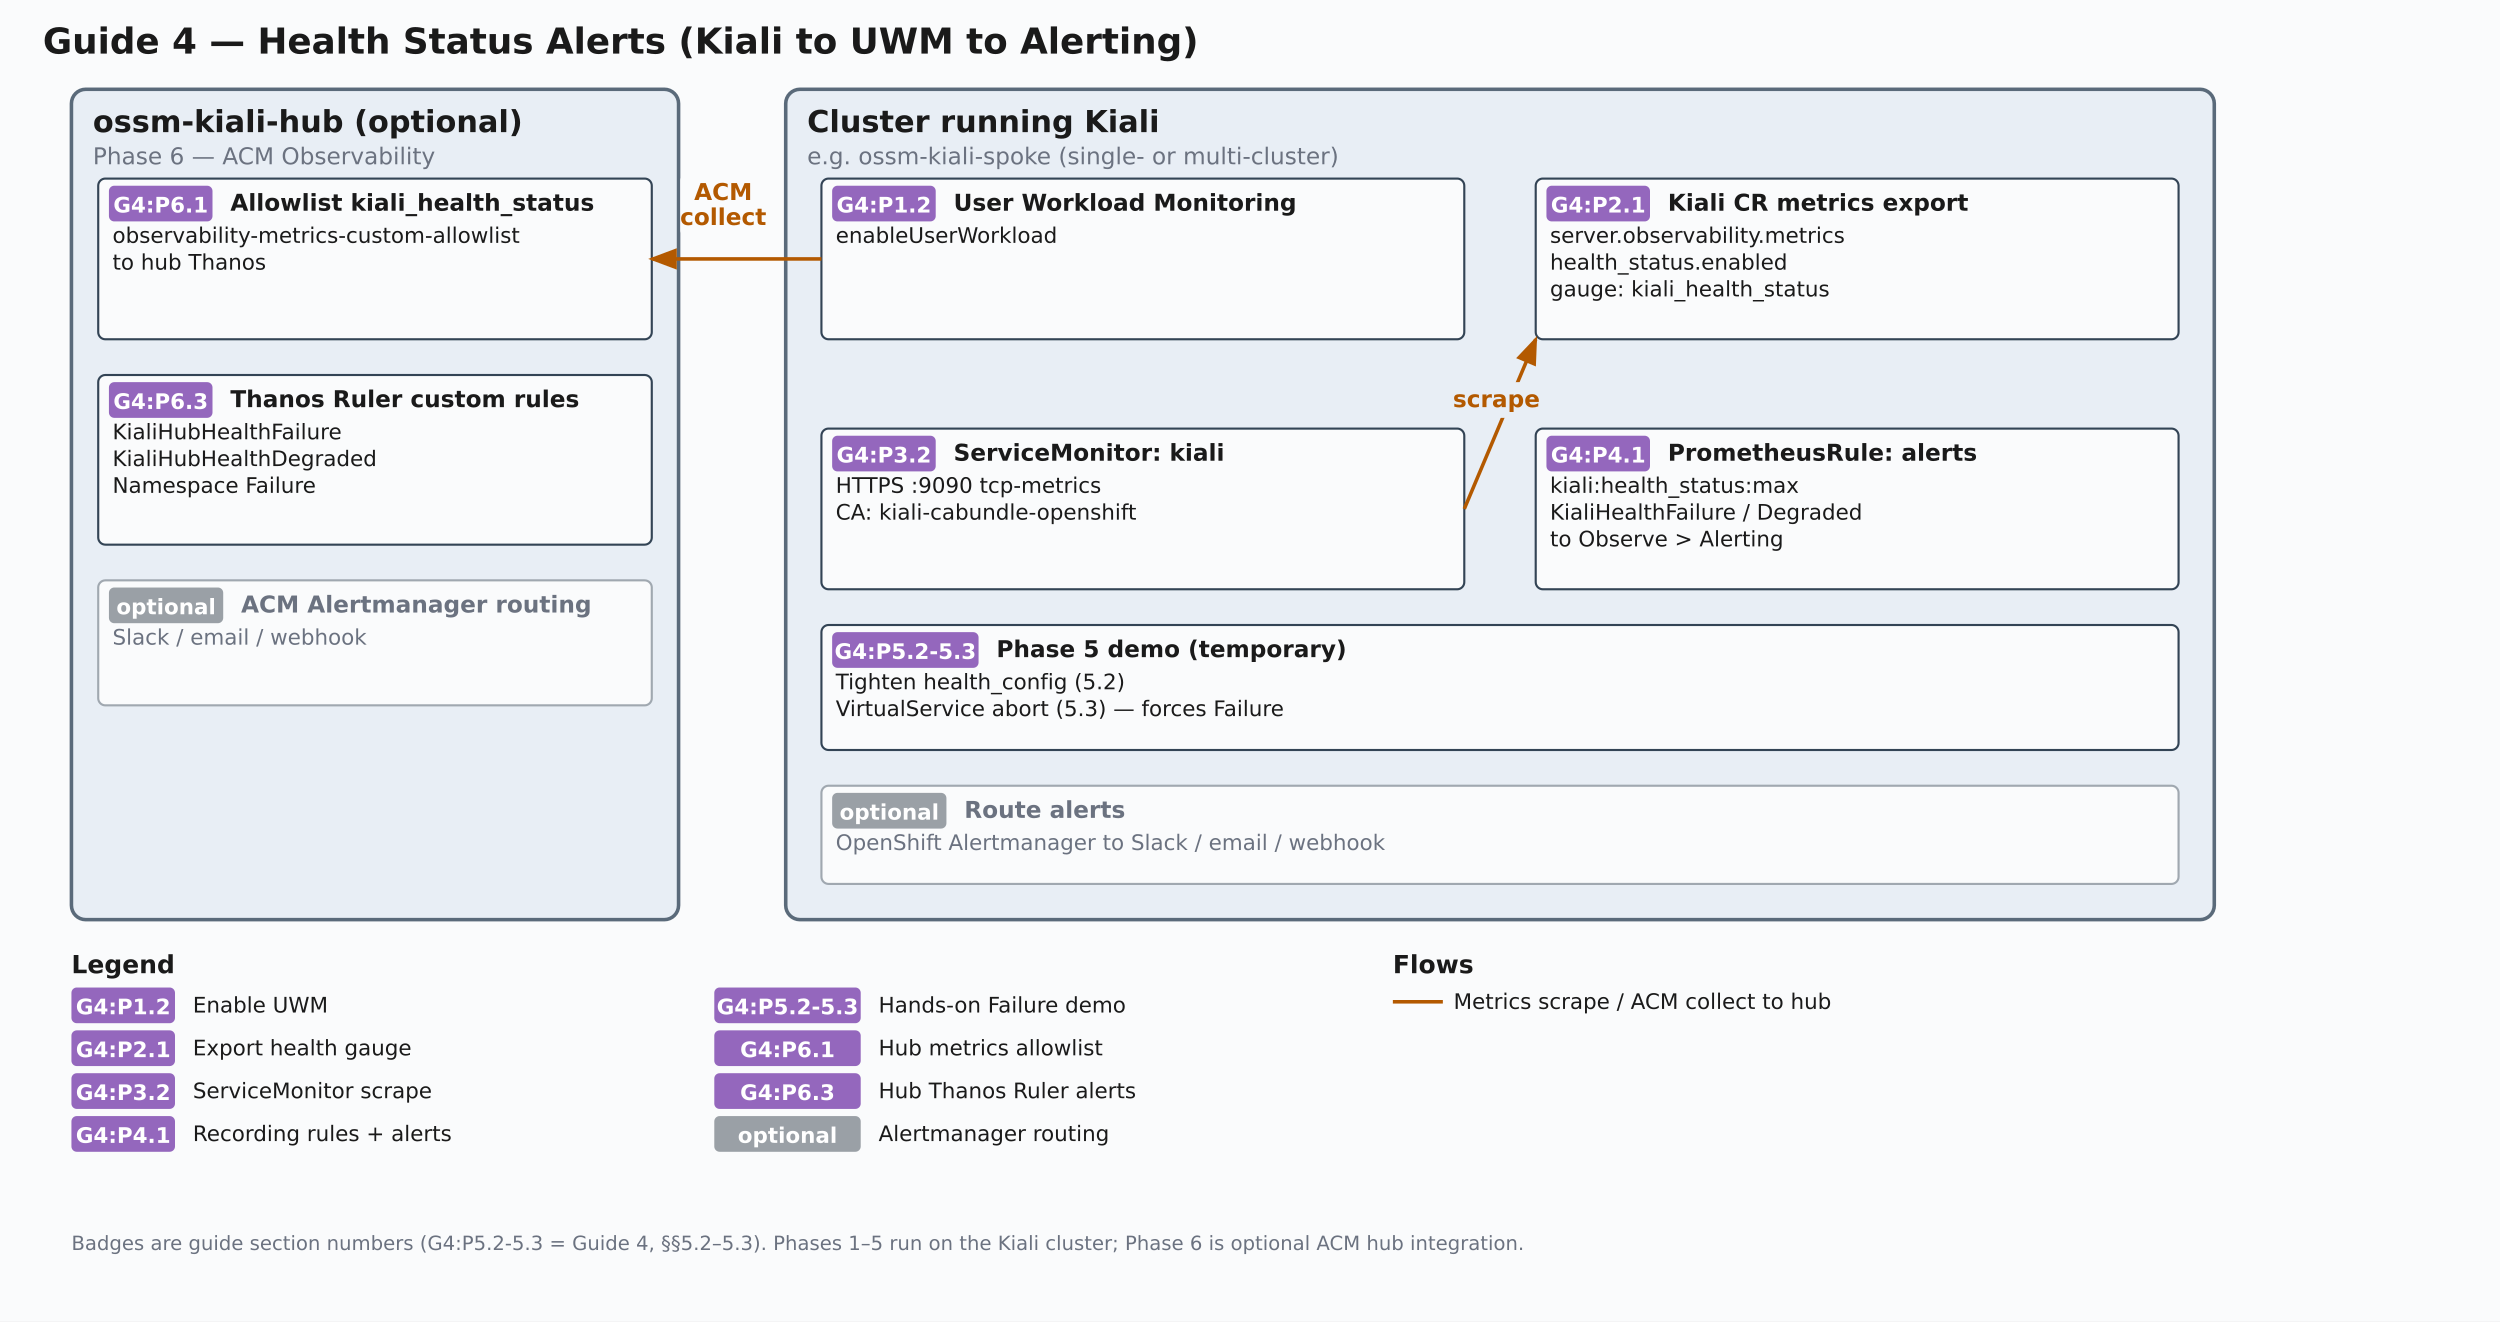
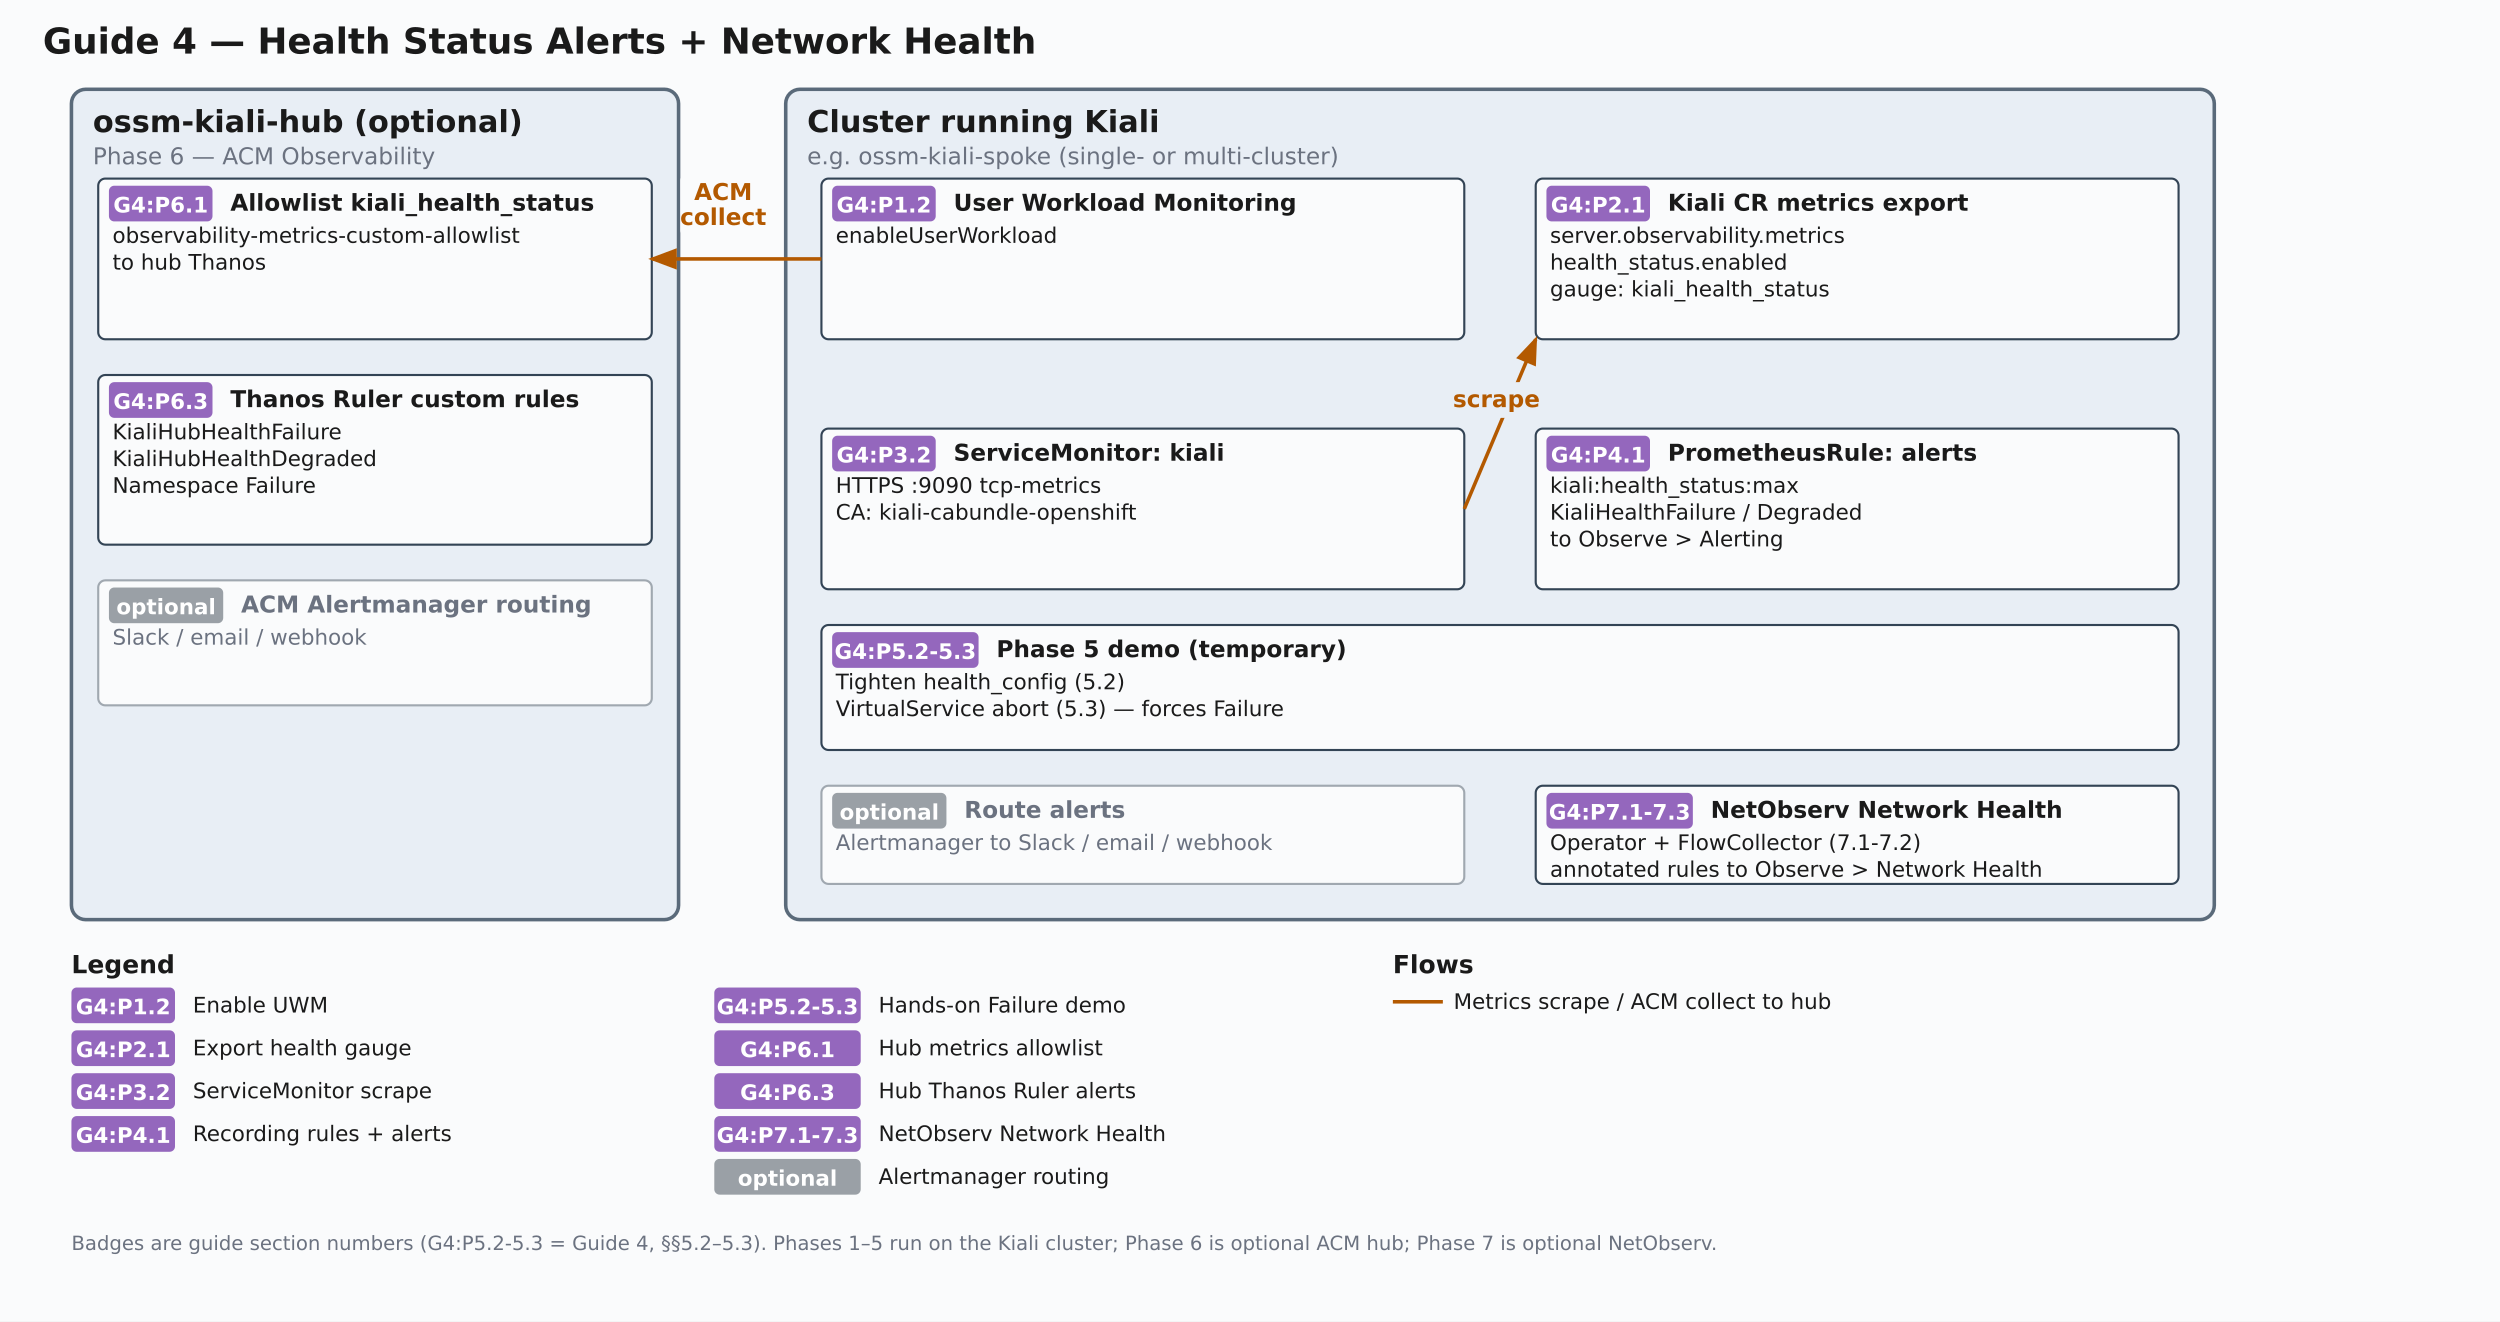
<svg xmlns="http://www.w3.org/2000/svg" width="1400" height="740" viewBox="0 0 1400 740">
  <rect width="100%" height="100%" fill="#fafbfc" />
-   <text x="24" y="30" font-size="20" font-weight="bold" font-family="DejaVu Sans, Liberation Sans, Arial, sans-serif" fill="#1a1a1a">Guide 4 — Health Status Alerts (Kiali to UWM to Alerting)</text>
+   <text x="24" y="30" font-size="20" font-weight="bold" font-family="DejaVu Sans, Liberation Sans, Arial, sans-serif" fill="#1a1a1a">Guide 4 — Health Status Alerts + Network Health</text>
  <rect x="40" y="50" width="340" height="465" rx="8" fill="#e8eef5" stroke="#5a6a7a" stroke-width="2" opacity="1.0" />
  <text x="52" y="74" font-size="17" font-weight="bold" fill="#1a1a1a" text-anchor="start" font-family="DejaVu Sans, Liberation Sans, Arial, sans-serif">ossm-kiali-hub (optional)</text>
  <text x="52" y="92" font-size="13" font-weight="normal" fill="#6b7280" text-anchor="start" font-family="DejaVu Sans, Liberation Sans, Arial, sans-serif">Phase 6 — ACM Observability</text>
  <rect x="440" y="50" width="800" height="465" rx="8" fill="#e8eef5" stroke="#5a6a7a" stroke-width="2" opacity="1.0" />
  <text x="452" y="74" font-size="17" font-weight="bold" fill="#1a1a1a" text-anchor="start" font-family="DejaVu Sans, Liberation Sans, Arial, sans-serif">Cluster running Kiali</text>
  <text x="452" y="92" font-size="13" font-weight="normal" fill="#6b7280" text-anchor="start" font-family="DejaVu Sans, Liberation Sans, Arial, sans-serif">e.g. ossm-kiali-spoke (single- or multi-cluster)</text>
  <rect x="55" y="100" width="310" height="90" rx="4" fill="#fafbfc" stroke="#334455" stroke-width="1.2" opacity="1.0" />
  <rect x="61" y="104" width="58.0" height="20" rx="3" fill="#9467bd" stroke="#9467bd" stroke-width="0" opacity="1.0" />
  <text x="90.0" y="119" font-size="12" font-weight="bold" fill="#ffffff" text-anchor="middle" font-family="DejaVu Sans, Liberation Sans, Arial, sans-serif">G4:P6.1</text>
  <text x="129.0" y="118" font-size="13" font-weight="bold" fill="#1a1a1a" text-anchor="start" font-family="DejaVu Sans, Liberation Sans, Arial, sans-serif">Allowlist kiali_health_status</text>
  <text x="63" y="136" font-size="12" font-weight="normal" fill="#1a1a1a" text-anchor="start" font-family="DejaVu Sans, Liberation Sans, Arial, sans-serif">observability-metrics-custom-allowlist</text>
  <text x="63" y="151" font-size="12" font-weight="normal" fill="#1a1a1a" text-anchor="start" font-family="DejaVu Sans, Liberation Sans, Arial, sans-serif">to hub Thanos</text>
  <rect x="55" y="210" width="310" height="95" rx="4" fill="#fafbfc" stroke="#334455" stroke-width="1.2" opacity="1.0" />
  <rect x="61" y="214" width="58.0" height="20" rx="3" fill="#9467bd" stroke="#9467bd" stroke-width="0" opacity="1.0" />
  <text x="90.0" y="229" font-size="12" font-weight="bold" fill="#ffffff" text-anchor="middle" font-family="DejaVu Sans, Liberation Sans, Arial, sans-serif">G4:P6.3</text>
  <text x="129.0" y="228" font-size="13" font-weight="bold" fill="#1a1a1a" text-anchor="start" font-family="DejaVu Sans, Liberation Sans, Arial, sans-serif">Thanos Ruler custom rules</text>
  <text x="63" y="246" font-size="12" font-weight="normal" fill="#1a1a1a" text-anchor="start" font-family="DejaVu Sans, Liberation Sans, Arial, sans-serif">KialiHubHealthFailure</text>
  <text x="63" y="261" font-size="12" font-weight="normal" fill="#1a1a1a" text-anchor="start" font-family="DejaVu Sans, Liberation Sans, Arial, sans-serif">KialiHubHealthDegraded</text>
  <text x="63" y="276" font-size="12" font-weight="normal" fill="#1a1a1a" text-anchor="start" font-family="DejaVu Sans, Liberation Sans, Arial, sans-serif">Namespace Failure</text>
  <rect x="55" y="325" width="310" height="70" rx="4" fill="#fafbfc" stroke="#a0a8b0" stroke-width="1.2" opacity="1.0" />
  <rect x="61" y="329" width="64.0" height="20" rx="3" fill="#9aa0a6" stroke="#9aa0a6" stroke-width="0" opacity="1.0" />
  <text x="93.0" y="344" font-size="12" font-weight="bold" fill="#ffffff" text-anchor="middle" font-family="DejaVu Sans, Liberation Sans, Arial, sans-serif">optional</text>
  <text x="135.0" y="343" font-size="13" font-weight="bold" fill="#6b7280" text-anchor="start" font-family="DejaVu Sans, Liberation Sans, Arial, sans-serif">ACM Alertmanager routing</text>
  <text x="63" y="361" font-size="12" font-weight="normal" fill="#6b7280" text-anchor="start" font-family="DejaVu Sans, Liberation Sans, Arial, sans-serif">Slack / email / webhook</text>
  <rect x="460" y="100" width="360" height="90" rx="4" fill="#fafbfc" stroke="#334455" stroke-width="1.2" opacity="1.0" />
  <rect x="466" y="104" width="58.0" height="20" rx="3" fill="#9467bd" stroke="#9467bd" stroke-width="0" opacity="1.0" />
  <text x="495.0" y="119" font-size="12" font-weight="bold" fill="#ffffff" text-anchor="middle" font-family="DejaVu Sans, Liberation Sans, Arial, sans-serif">G4:P1.2</text>
  <text x="534.0" y="118" font-size="13" font-weight="bold" fill="#1a1a1a" text-anchor="start" font-family="DejaVu Sans, Liberation Sans, Arial, sans-serif">User Workload Monitoring</text>
  <text x="468" y="136" font-size="12" font-weight="normal" fill="#1a1a1a" text-anchor="start" font-family="DejaVu Sans, Liberation Sans, Arial, sans-serif">enableUserWorkload</text>
  <rect x="860" y="100" width="360" height="90" rx="4" fill="#fafbfc" stroke="#334455" stroke-width="1.2" opacity="1.0" />
  <rect x="866" y="104" width="58.0" height="20" rx="3" fill="#9467bd" stroke="#9467bd" stroke-width="0" opacity="1.0" />
  <text x="895.0" y="119" font-size="12" font-weight="bold" fill="#ffffff" text-anchor="middle" font-family="DejaVu Sans, Liberation Sans, Arial, sans-serif">G4:P2.1</text>
  <text x="934.0" y="118" font-size="13" font-weight="bold" fill="#1a1a1a" text-anchor="start" font-family="DejaVu Sans, Liberation Sans, Arial, sans-serif">Kiali CR metrics export</text>
  <text x="868" y="136" font-size="12" font-weight="normal" fill="#1a1a1a" text-anchor="start" font-family="DejaVu Sans, Liberation Sans, Arial, sans-serif">server.observability.metrics</text>
  <text x="868" y="151" font-size="12" font-weight="normal" fill="#1a1a1a" text-anchor="start" font-family="DejaVu Sans, Liberation Sans, Arial, sans-serif">health_status.enabled</text>
  <text x="868" y="166" font-size="12" font-weight="normal" fill="#1a1a1a" text-anchor="start" font-family="DejaVu Sans, Liberation Sans, Arial, sans-serif">gauge: kiali_health_status</text>
  <rect x="460" y="240" width="360" height="90" rx="4" fill="#fafbfc" stroke="#334455" stroke-width="1.2" opacity="1.0" />
  <rect x="466" y="244" width="58.0" height="20" rx="3" fill="#9467bd" stroke="#9467bd" stroke-width="0" opacity="1.0" />
  <text x="495.0" y="259" font-size="12" font-weight="bold" fill="#ffffff" text-anchor="middle" font-family="DejaVu Sans, Liberation Sans, Arial, sans-serif">G4:P3.2</text>
  <text x="534.0" y="258" font-size="13" font-weight="bold" fill="#1a1a1a" text-anchor="start" font-family="DejaVu Sans, Liberation Sans, Arial, sans-serif">ServiceMonitor: kiali</text>
  <text x="468" y="276" font-size="12" font-weight="normal" fill="#1a1a1a" text-anchor="start" font-family="DejaVu Sans, Liberation Sans, Arial, sans-serif">HTTPS :9090 tcp-metrics</text>
  <text x="468" y="291" font-size="12" font-weight="normal" fill="#1a1a1a" text-anchor="start" font-family="DejaVu Sans, Liberation Sans, Arial, sans-serif">CA: kiali-cabundle-openshift</text>
  <rect x="860" y="240" width="360" height="90" rx="4" fill="#fafbfc" stroke="#334455" stroke-width="1.2" opacity="1.0" />
  <rect x="866" y="244" width="58.0" height="20" rx="3" fill="#9467bd" stroke="#9467bd" stroke-width="0" opacity="1.0" />
  <text x="895.0" y="259" font-size="12" font-weight="bold" fill="#ffffff" text-anchor="middle" font-family="DejaVu Sans, Liberation Sans, Arial, sans-serif">G4:P4.1</text>
  <text x="934.0" y="258" font-size="13" font-weight="bold" fill="#1a1a1a" text-anchor="start" font-family="DejaVu Sans, Liberation Sans, Arial, sans-serif">PrometheusRule: alerts</text>
  <text x="868" y="276" font-size="12" font-weight="normal" fill="#1a1a1a" text-anchor="start" font-family="DejaVu Sans, Liberation Sans, Arial, sans-serif">kiali:health_status:max</text>
  <text x="868" y="291" font-size="12" font-weight="normal" fill="#1a1a1a" text-anchor="start" font-family="DejaVu Sans, Liberation Sans, Arial, sans-serif">KialiHealthFailure / Degraded</text>
  <text x="868" y="306" font-size="12" font-weight="normal" fill="#1a1a1a" text-anchor="start" font-family="DejaVu Sans, Liberation Sans, Arial, sans-serif">to Observe &gt; Alerting</text>
  <rect x="460" y="350" width="760" height="70" rx="4" fill="#fafbfc" stroke="#334455" stroke-width="1.2" opacity="1.0" />
  <rect x="466" y="354" width="82.0" height="20" rx="3" fill="#9467bd" stroke="#9467bd" stroke-width="0" opacity="1.0" />
  <text x="507.0" y="369" font-size="12" font-weight="bold" fill="#ffffff" text-anchor="middle" font-family="DejaVu Sans, Liberation Sans, Arial, sans-serif">G4:P5.2-5.3</text>
  <text x="558.0" y="368" font-size="13" font-weight="bold" fill="#1a1a1a" text-anchor="start" font-family="DejaVu Sans, Liberation Sans, Arial, sans-serif">Phase 5 demo (temporary)</text>
  <text x="468" y="386" font-size="12" font-weight="normal" fill="#1a1a1a" text-anchor="start" font-family="DejaVu Sans, Liberation Sans, Arial, sans-serif">Tighten health_config (5.2)</text>
  <text x="468" y="401" font-size="12" font-weight="normal" fill="#1a1a1a" text-anchor="start" font-family="DejaVu Sans, Liberation Sans, Arial, sans-serif">VirtualService abort (5.3) — forces Failure</text>
-   <rect x="460" y="440" width="760" height="55" rx="4" fill="#fafbfc" stroke="#a0a8b0" stroke-width="1.2" opacity="1.0" />
+   <rect x="460" y="440" width="360" height="55" rx="4" fill="#fafbfc" stroke="#a0a8b0" stroke-width="1.2" opacity="1.0" />
  <rect x="466" y="444" width="64.0" height="20" rx="3" fill="#9aa0a6" stroke="#9aa0a6" stroke-width="0" opacity="1.0" />
  <text x="498.0" y="459" font-size="12" font-weight="bold" fill="#ffffff" text-anchor="middle" font-family="DejaVu Sans, Liberation Sans, Arial, sans-serif">optional</text>
  <text x="540.0" y="458" font-size="13" font-weight="bold" fill="#6b7280" text-anchor="start" font-family="DejaVu Sans, Liberation Sans, Arial, sans-serif">Route alerts</text>
-   <text x="468" y="476" font-size="12" font-weight="normal" fill="#6b7280" text-anchor="start" font-family="DejaVu Sans, Liberation Sans, Arial, sans-serif">OpenShift Alertmanager to Slack / email / webhook</text>
+   <text x="468" y="476" font-size="12" font-weight="normal" fill="#6b7280" text-anchor="start" font-family="DejaVu Sans, Liberation Sans, Arial, sans-serif">Alertmanager to Slack / email / webhook</text>
+   <rect x="860" y="440" width="360" height="55" rx="4" fill="#fafbfc" stroke="#334455" stroke-width="1.2" opacity="1.0" />
+   <rect x="866" y="444" width="82.0" height="20" rx="3" fill="#9467bd" stroke="#9467bd" stroke-width="0" opacity="1.0" />
+   <text x="907.0" y="459" font-size="12" font-weight="bold" fill="#ffffff" text-anchor="middle" font-family="DejaVu Sans, Liberation Sans, Arial, sans-serif">G4:P7.1-7.3</text>
+   <text x="958.0" y="458" font-size="13" font-weight="bold" fill="#1a1a1a" text-anchor="start" font-family="DejaVu Sans, Liberation Sans, Arial, sans-serif">NetObserv Network Health</text>
+   <text x="868" y="476" font-size="12" font-weight="normal" fill="#1a1a1a" text-anchor="start" font-family="DejaVu Sans, Liberation Sans, Arial, sans-serif">Operator + FlowCollector (7.1-7.2)</text>
+   <text x="868" y="491" font-size="12" font-weight="normal" fill="#1a1a1a" text-anchor="start" font-family="DejaVu Sans, Liberation Sans, Arial, sans-serif">annotated rules to Observe &gt; Network Health</text>
  <defs>
    <marker id="arrow-end-1" markerWidth="8" markerHeight="8" refX="7" refY="3" orient="auto">
      <path d="M0,0 L8,3 L0,6 Z" fill="#b35900" />
    </marker>
  </defs>
  <line x1="820" y1="285" x2="860" y2="190" stroke="#b35900" stroke-width="2" marker-end="url(#arrow-end-1)" />
  <rect x="812.0" y="214" width="52" height="20" rx="3" fill="#e8eef5" stroke="#e8eef5" stroke-width="0" opacity="1.0" />
  <text x="838" y="228" font-size="13" font-weight="bold" fill="#b35900" text-anchor="middle" font-family="DejaVu Sans, Liberation Sans, Arial, sans-serif">scrape</text>
  <defs>
    <marker id="arrow-end-2" markerWidth="8" markerHeight="8" refX="7" refY="3" orient="auto">
      <path d="M0,0 L8,3 L0,6 Z" fill="#b35900" />
    </marker>
  </defs>
  <line x1="460" y1="145" x2="365" y2="145" stroke="#b35900" stroke-width="2" marker-end="url(#arrow-end-2)" />
  <rect x="381.0" y="98" width="48" height="34" rx="3" fill="#fafbfc" stroke="#fafbfc" stroke-width="0" opacity="1.0" />
  <text x="405" y="112" font-size="13" font-weight="bold" fill="#b35900" text-anchor="middle" font-family="DejaVu Sans, Liberation Sans, Arial, sans-serif">ACM</text>
  <text x="405" y="126" font-size="13" font-weight="bold" fill="#b35900" text-anchor="middle" font-family="DejaVu Sans, Liberation Sans, Arial, sans-serif">collect</text>
  <text x="40" y="545" font-size="14" font-weight="bold" fill="#1a1a1a" text-anchor="start" font-family="DejaVu Sans, Liberation Sans, Arial, sans-serif">Legend</text>
  <rect x="40" y="553" width="58.0" height="20" rx="3" fill="#9467bd" stroke="#9467bd" stroke-width="0" opacity="1.0" />
  <text x="69.0" y="568" font-size="12" font-weight="bold" fill="#ffffff" text-anchor="middle" font-family="DejaVu Sans, Liberation Sans, Arial, sans-serif">G4:P1.2</text>
  <text x="108.0" y="567" font-size="12" font-weight="normal" fill="#1a1a1a" text-anchor="start" font-family="DejaVu Sans, Liberation Sans, Arial, sans-serif">Enable UWM</text>
  <rect x="40" y="577" width="58.0" height="20" rx="3" fill="#9467bd" stroke="#9467bd" stroke-width="0" opacity="1.0" />
  <text x="69.0" y="592" font-size="12" font-weight="bold" fill="#ffffff" text-anchor="middle" font-family="DejaVu Sans, Liberation Sans, Arial, sans-serif">G4:P2.1</text>
  <text x="108.0" y="591" font-size="12" font-weight="normal" fill="#1a1a1a" text-anchor="start" font-family="DejaVu Sans, Liberation Sans, Arial, sans-serif">Export health gauge</text>
  <rect x="40" y="601" width="58.0" height="20" rx="3" fill="#9467bd" stroke="#9467bd" stroke-width="0" opacity="1.0" />
  <text x="69.0" y="616" font-size="12" font-weight="bold" fill="#ffffff" text-anchor="middle" font-family="DejaVu Sans, Liberation Sans, Arial, sans-serif">G4:P3.2</text>
  <text x="108.0" y="615" font-size="12" font-weight="normal" fill="#1a1a1a" text-anchor="start" font-family="DejaVu Sans, Liberation Sans, Arial, sans-serif">ServiceMonitor scrape</text>
  <rect x="40" y="625" width="58.0" height="20" rx="3" fill="#9467bd" stroke="#9467bd" stroke-width="0" opacity="1.0" />
  <text x="69.0" y="640" font-size="12" font-weight="bold" fill="#ffffff" text-anchor="middle" font-family="DejaVu Sans, Liberation Sans, Arial, sans-serif">G4:P4.1</text>
  <text x="108.0" y="639" font-size="12" font-weight="normal" fill="#1a1a1a" text-anchor="start" font-family="DejaVu Sans, Liberation Sans, Arial, sans-serif">Recording rules + alerts</text>
  <rect x="400" y="553" width="82.0" height="20" rx="3" fill="#9467bd" stroke="#9467bd" stroke-width="0" opacity="1.0" />
  <text x="441.0" y="568" font-size="12" font-weight="bold" fill="#ffffff" text-anchor="middle" font-family="DejaVu Sans, Liberation Sans, Arial, sans-serif">G4:P5.2-5.3</text>
  <text x="492.0" y="567" font-size="12" font-weight="normal" fill="#1a1a1a" text-anchor="start" font-family="DejaVu Sans, Liberation Sans, Arial, sans-serif">Hands-on Failure demo</text>
  <rect x="400" y="577" width="82.0" height="20" rx="3" fill="#9467bd" stroke="#9467bd" stroke-width="0" opacity="1.0" />
  <text x="441.0" y="592" font-size="12" font-weight="bold" fill="#ffffff" text-anchor="middle" font-family="DejaVu Sans, Liberation Sans, Arial, sans-serif">G4:P6.1</text>
  <text x="492.0" y="591" font-size="12" font-weight="normal" fill="#1a1a1a" text-anchor="start" font-family="DejaVu Sans, Liberation Sans, Arial, sans-serif">Hub metrics allowlist</text>
  <rect x="400" y="601" width="82.0" height="20" rx="3" fill="#9467bd" stroke="#9467bd" stroke-width="0" opacity="1.0" />
  <text x="441.0" y="616" font-size="12" font-weight="bold" fill="#ffffff" text-anchor="middle" font-family="DejaVu Sans, Liberation Sans, Arial, sans-serif">G4:P6.3</text>
  <text x="492.0" y="615" font-size="12" font-weight="normal" fill="#1a1a1a" text-anchor="start" font-family="DejaVu Sans, Liberation Sans, Arial, sans-serif">Hub Thanos Ruler alerts</text>
-   <rect x="400" y="625" width="82.0" height="20" rx="3" fill="#9aa0a6" stroke="#9aa0a6" stroke-width="0" opacity="1.0" />
-   <text x="441.0" y="640" font-size="12" font-weight="bold" fill="#ffffff" text-anchor="middle" font-family="DejaVu Sans, Liberation Sans, Arial, sans-serif">optional</text>
-   <text x="492.0" y="639" font-size="12" font-weight="normal" fill="#1a1a1a" text-anchor="start" font-family="DejaVu Sans, Liberation Sans, Arial, sans-serif">Alertmanager routing</text>
+   <rect x="400" y="625" width="82.0" height="20" rx="3" fill="#9467bd" stroke="#9467bd" stroke-width="0" opacity="1.0" />
+   <text x="441.0" y="640" font-size="12" font-weight="bold" fill="#ffffff" text-anchor="middle" font-family="DejaVu Sans, Liberation Sans, Arial, sans-serif">G4:P7.1-7.3</text>
+   <text x="492.0" y="639" font-size="12" font-weight="normal" fill="#1a1a1a" text-anchor="start" font-family="DejaVu Sans, Liberation Sans, Arial, sans-serif">NetObserv Network Health</text>
+   <rect x="400" y="649" width="82.0" height="20" rx="3" fill="#9aa0a6" stroke="#9aa0a6" stroke-width="0" opacity="1.0" />
+   <text x="441.0" y="664" font-size="12" font-weight="bold" fill="#ffffff" text-anchor="middle" font-family="DejaVu Sans, Liberation Sans, Arial, sans-serif">optional</text>
+   <text x="492.0" y="663" font-size="12" font-weight="normal" fill="#1a1a1a" text-anchor="start" font-family="DejaVu Sans, Liberation Sans, Arial, sans-serif">Alertmanager routing</text>
  <text x="780" y="545" font-size="14" font-weight="bold" fill="#1a1a1a" text-anchor="start" font-family="DejaVu Sans, Liberation Sans, Arial, sans-serif">Flows</text>
  <line x1="780" y1="561" x2="808" y2="561" stroke="#b35900" stroke-width="2" />
  <text x="814" y="565" font-size="12" font-weight="normal" fill="#1a1a1a" text-anchor="start" font-family="DejaVu Sans, Liberation Sans, Arial, sans-serif">Metrics scrape / ACM collect to hub</text>
-   <text x="40" y="700" font-size="11" font-weight="normal" fill="#6b7280" text-anchor="start" font-family="DejaVu Sans, Liberation Sans, Arial, sans-serif">Badges are guide section numbers (G4:P5.2-5.3 = Guide 4, §§5.2–5.3). Phases 1–5 run on the Kiali cluster; Phase 6 is optional ACM hub integration.</text>
+   <text x="40" y="700" font-size="11" font-weight="normal" fill="#6b7280" text-anchor="start" font-family="DejaVu Sans, Liberation Sans, Arial, sans-serif">Badges are guide section numbers (G4:P5.2-5.3 = Guide 4, §§5.2–5.3). Phases 1–5 run on the Kiali cluster; Phase 6 is optional ACM hub; Phase 7 is optional NetObserv.</text>
</svg>
